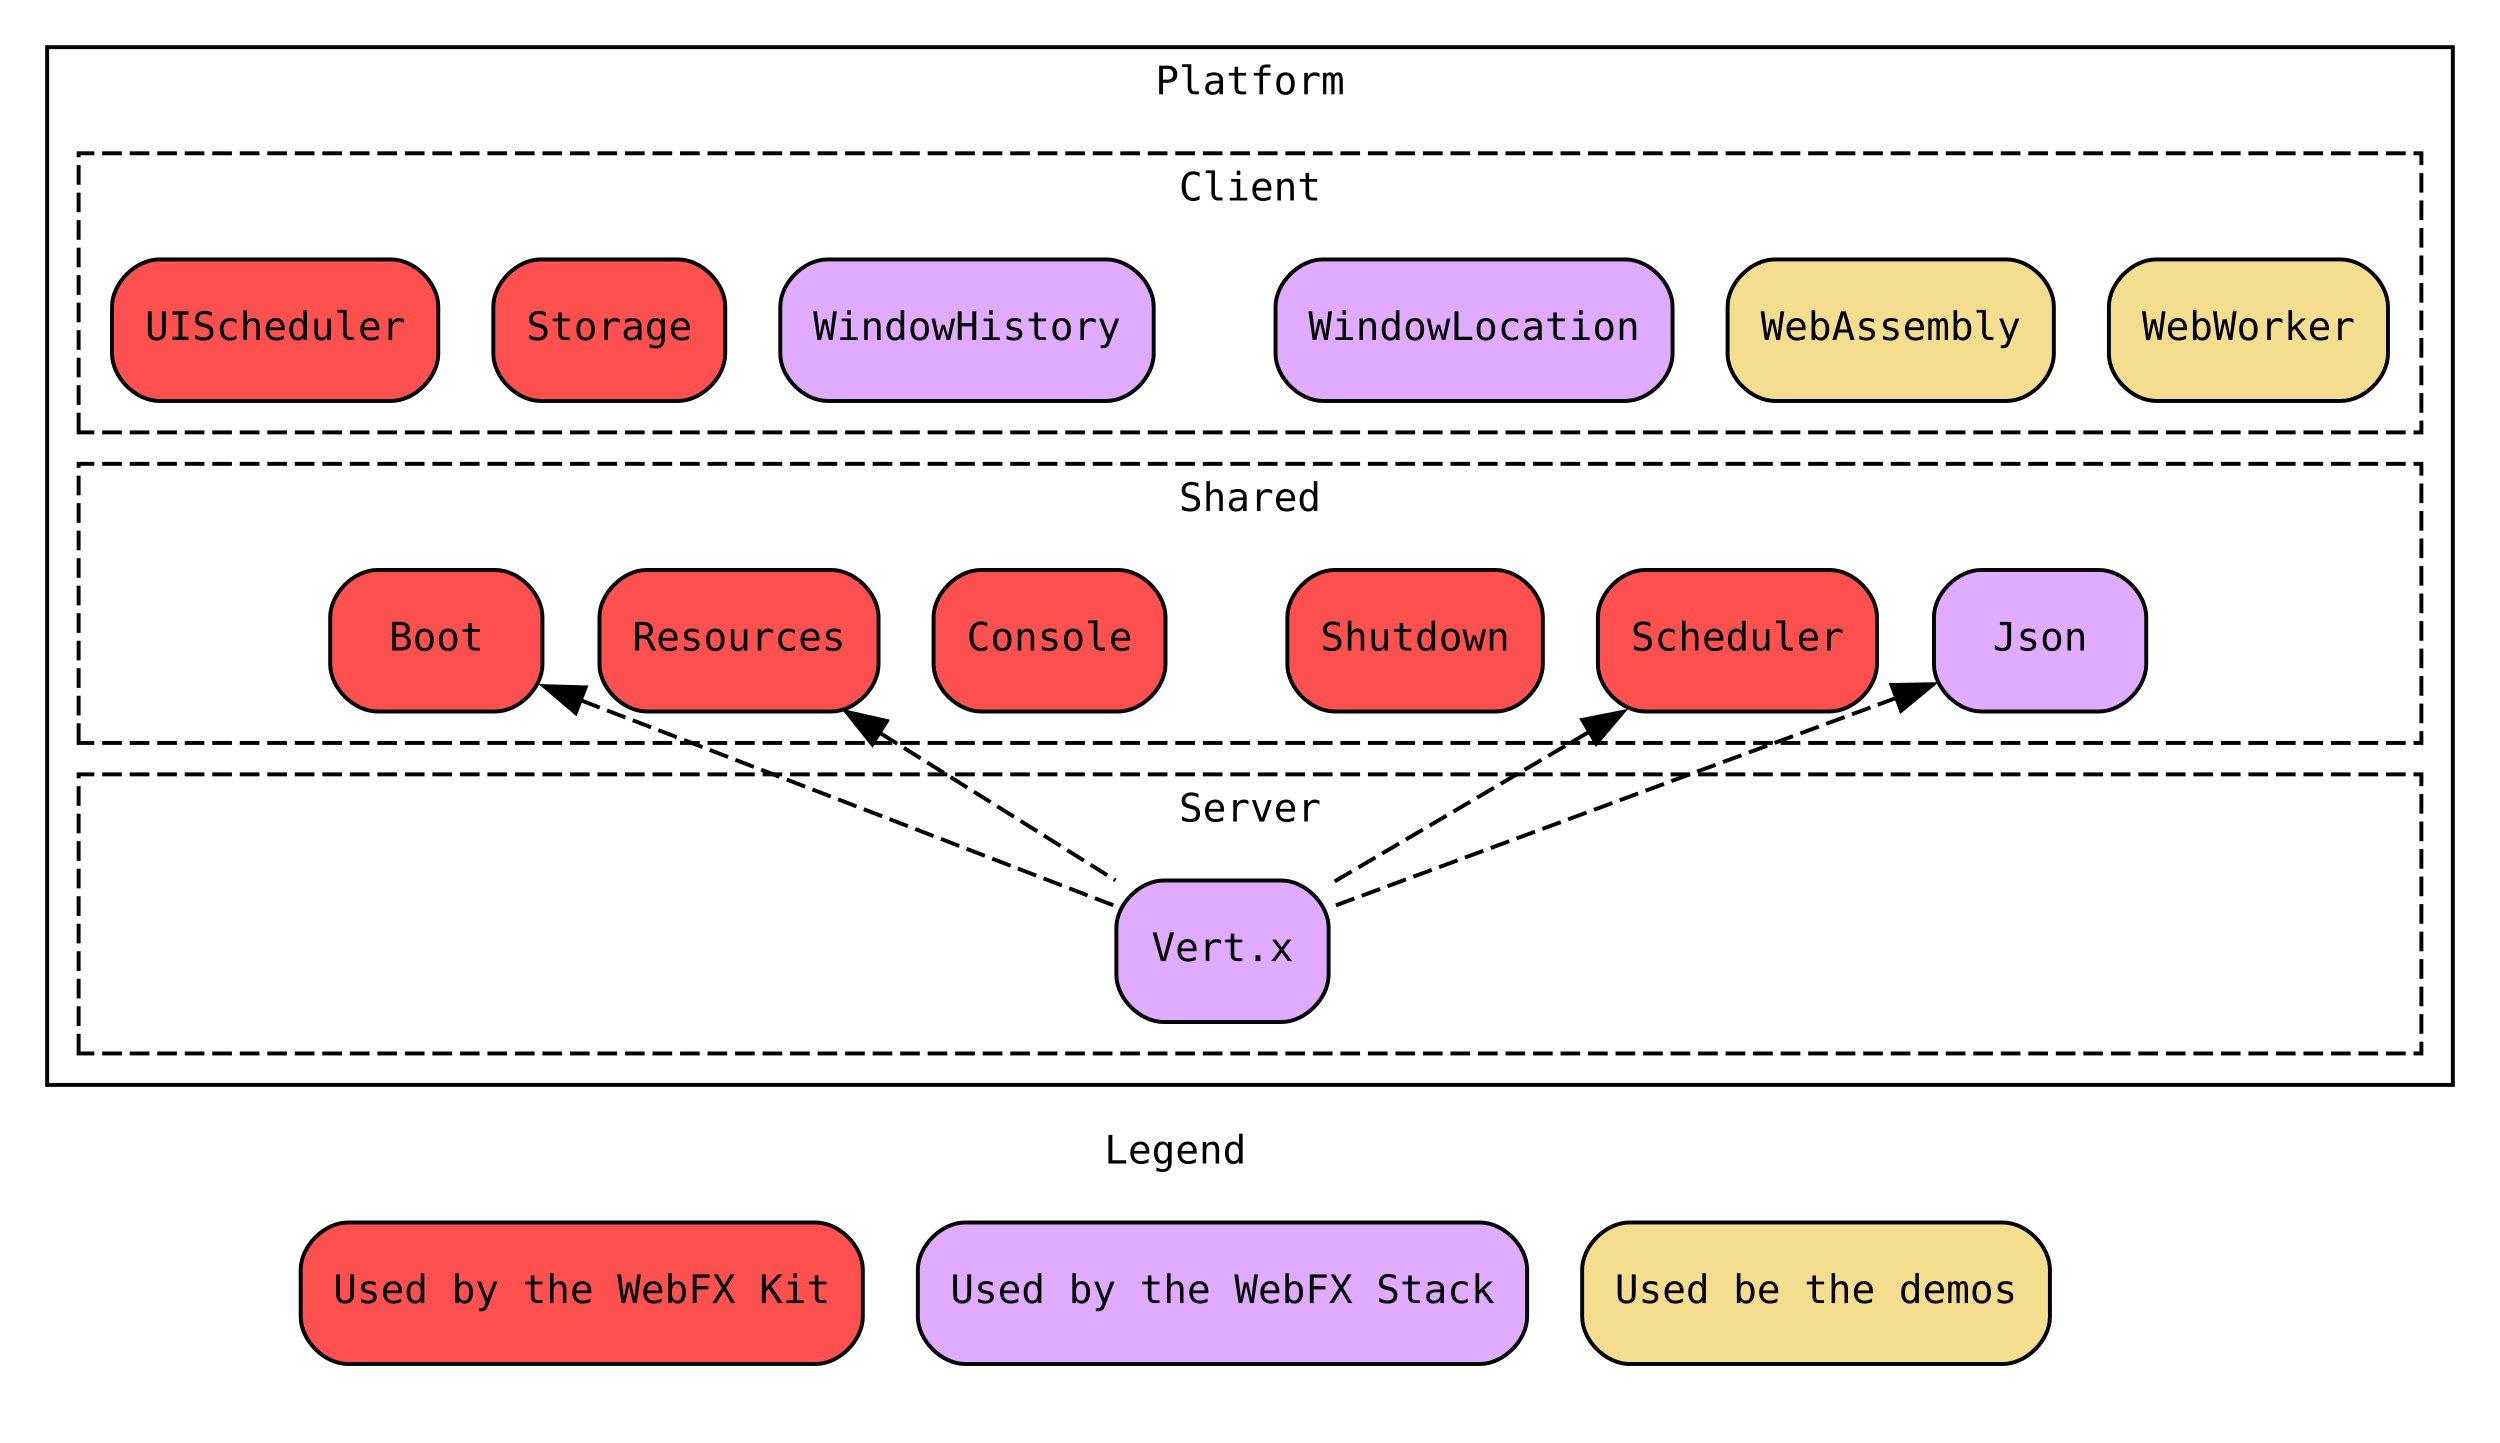
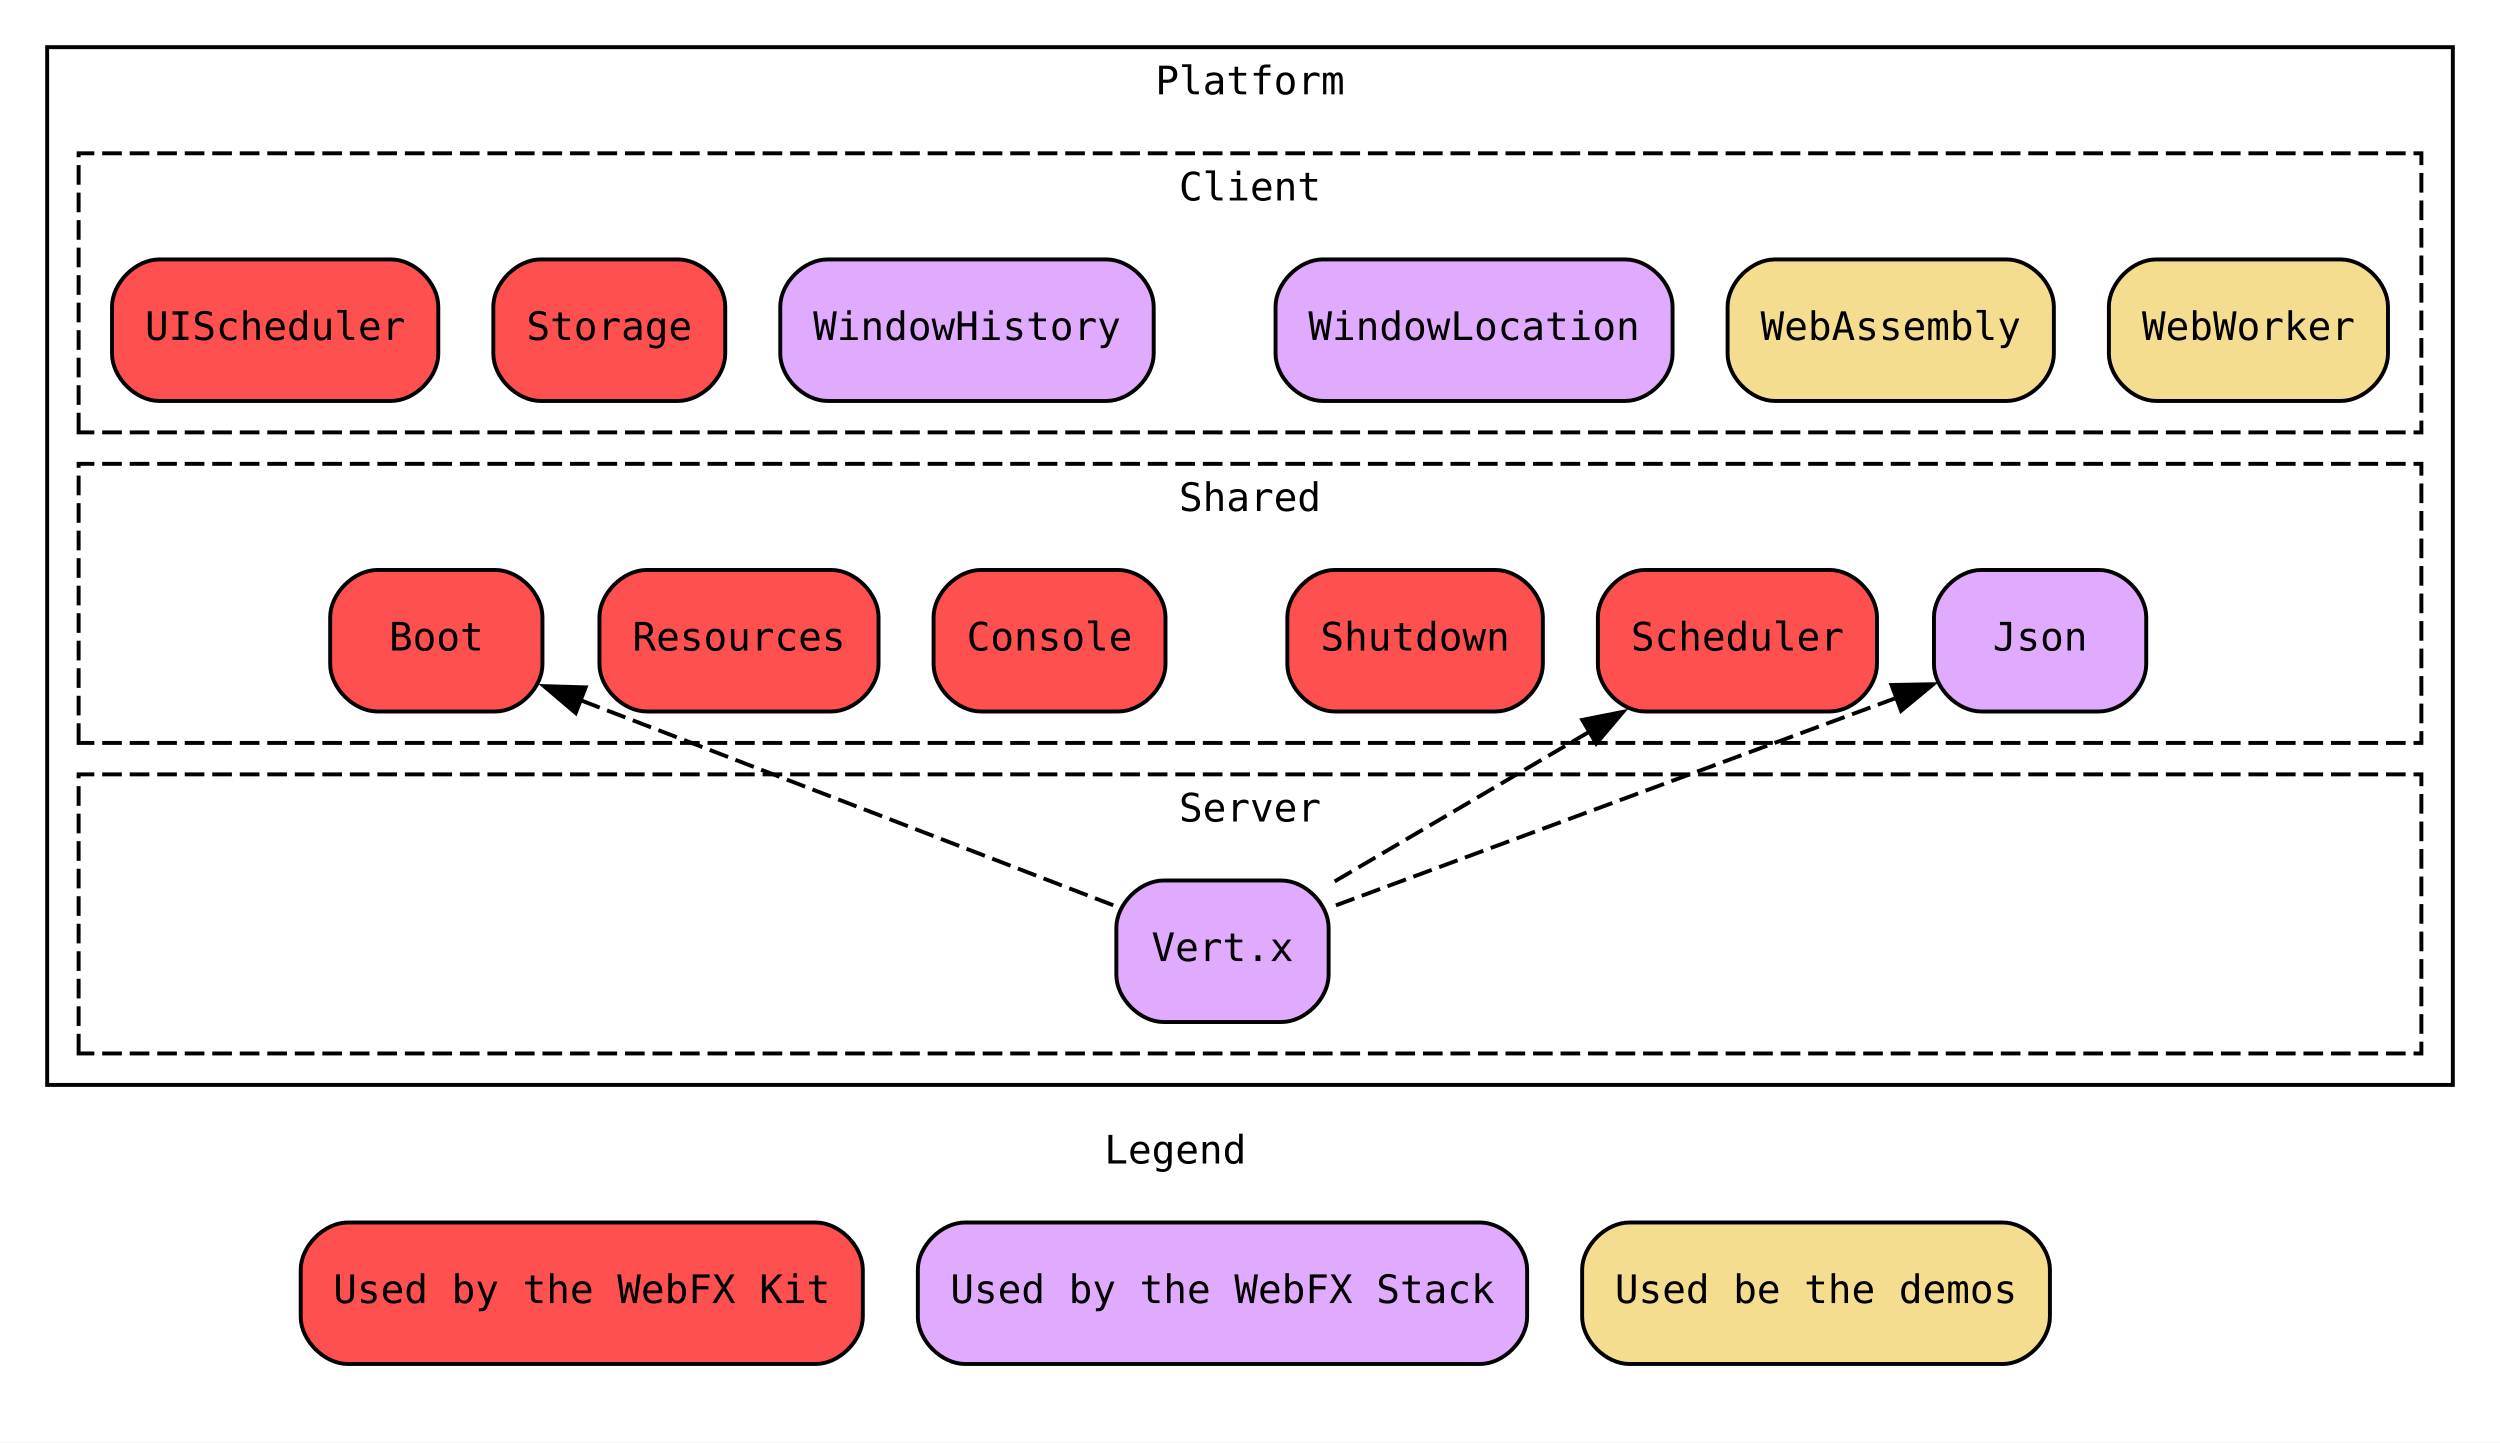
<svg xmlns="http://www.w3.org/2000/svg" height="367pt" preserveAspectRatio="xMidYMid meet" viewBox="0.00 0.00 636.00 367.00" width="636pt">
  <g class="graph" id="graph0" transform="scale(1 1) rotate(0) translate(4 363)">
    <polygon fill="white" points="-4,4 -4,-363 632,-363 632,4 -4,4" stroke="transparent" />
    <g class="cluster" id="clust1">
      <polygon fill="none" points="8,-87 8,-351 620,-351 620,-87 8,-87" stroke="black" />
      <text font-family="monospace" font-size="10.00" text-anchor="middle" x="314" y="-339">Platform    </text>
    </g>
    <g class="cluster" id="clust2">
      <polygon fill="none" points="16,-253 16,-324 612,-324 612,-253 16,-253" stroke="black" stroke-dasharray="5,2" />
      <text font-family="monospace" font-size="10.00" text-anchor="middle" x="314" y="-312">Client    </text>
    </g>
    <g class="cluster" id="clust4">
      <polygon fill="none" points="16,-174 16,-245 612,-245 612,-174 16,-174" stroke="black" stroke-dasharray="5,2" />
      <text font-family="monospace" font-size="10.00" text-anchor="middle" x="314" y="-233">Shared   </text>
    </g>
    <g class="cluster" id="clust6">
      <polygon fill="none" points="16,-95 16,-166 612,-166 612,-95 16,-95" stroke="black" stroke-dasharray="5,2" />
      <text font-family="monospace" font-size="10.00" text-anchor="middle" x="314" y="-154">Server   </text>
    </g>
    <g class="cluster" id="clust8">
      <text font-family="monospace" font-size="10.00" text-anchor="middle" x="295" y="-67">     Legend</text>
    </g>
    <g class="node" id="node1">
      <path d="M95.5,-297C95.5,-297 36.5,-297 36.5,-297 30.5,-297 24.5,-291 24.5,-285 24.5,-285 24.5,-273 24.5,-273 24.5,-267 30.5,-261 36.5,-261 36.5,-261 95.5,-261 95.5,-261 101.5,-261 107.5,-267 107.5,-273 107.5,-273 107.5,-285 107.5,-285 107.5,-291 101.5,-297 95.5,-297" fill="#ff5050" stroke="black" />
      <text font-family="monospace" font-size="10.00" text-anchor="middle" x="66" y="-276.5">UIScheduler</text>
    </g>
    <g class="node" id="node2">
      <path d="M168.5,-297C168.5,-297 133.5,-297 133.5,-297 127.5,-297 121.5,-291 121.5,-285 121.5,-285 121.5,-273 121.5,-273 121.5,-267 127.5,-261 133.5,-261 133.5,-261 168.5,-261 168.5,-261 174.5,-261 180.5,-267 180.5,-273 180.5,-273 180.5,-285 180.5,-285 180.5,-291 174.5,-297 168.5,-297" fill="#ff5050" stroke="black" />
      <text font-family="monospace" font-size="10.00" text-anchor="middle" x="151" y="-276.5">Storage</text>
    </g>
    <g class="node" id="node3">
      <path d="M277.5,-297C277.5,-297 206.5,-297 206.5,-297 200.5,-297 194.5,-291 194.5,-285 194.5,-285 194.5,-273 194.5,-273 194.5,-267 200.5,-261 206.5,-261 206.5,-261 277.5,-261 277.5,-261 283.5,-261 289.5,-267 289.5,-273 289.5,-273 289.5,-285 289.5,-285 289.5,-291 283.5,-297 277.5,-297" fill="#e0aaff" stroke="black" />
      <text font-family="monospace" font-size="10.00" text-anchor="middle" x="242" y="-276.5">WindowHistory</text>
    </g>
    <g class="node" id="node5">
      <path d="M409.5,-297C409.5,-297 332.5,-297 332.5,-297 326.5,-297 320.5,-291 320.5,-285 320.5,-285 320.5,-273 320.5,-273 320.5,-267 326.5,-261 332.5,-261 332.5,-261 409.5,-261 409.5,-261 415.5,-261 421.5,-267 421.5,-273 421.5,-273 421.5,-285 421.5,-285 421.5,-291 415.5,-297 409.5,-297" fill="#e0aaff" stroke="black" />
      <text font-family="monospace" font-size="10.00" text-anchor="middle" x="371" y="-276.5">WindowLocation</text>
    </g>
    <g class="node" id="node6">
      <path d="M506.5,-297C506.5,-297 447.5,-297 447.5,-297 441.5,-297 435.5,-291 435.5,-285 435.5,-285 435.5,-273 435.5,-273 435.5,-267 441.5,-261 447.5,-261 447.5,-261 506.5,-261 506.5,-261 512.5,-261 518.5,-267 518.5,-273 518.5,-273 518.5,-285 518.5,-285 518.5,-291 512.5,-297 506.5,-297" fill="#f5dd90" stroke="black" />
      <text font-family="monospace" font-size="10.00" text-anchor="middle" x="477" y="-276.5">WebAssembly</text>
    </g>
    <g class="node" id="node7">
      <path d="M591.5,-297C591.5,-297 544.5,-297 544.5,-297 538.5,-297 532.5,-291 532.5,-285 532.5,-285 532.5,-273 532.5,-273 532.5,-267 538.5,-261 544.5,-261 544.5,-261 591.5,-261 591.5,-261 597.5,-261 603.5,-267 603.5,-273 603.5,-273 603.5,-285 603.5,-285 603.5,-291 597.5,-297 591.5,-297" fill="#f5dd90" stroke="black" />
      <text font-family="monospace" font-size="10.00" text-anchor="middle" x="568" y="-276.5">WebWorker</text>
    </g>
    <g class="node" id="node9">
      <path d="M122,-218C122,-218 92,-218 92,-218 86,-218 80,-212 80,-206 80,-206 80,-194 80,-194 80,-188 86,-182 92,-182 92,-182 122,-182 122,-182 128,-182 134,-188 134,-194 134,-194 134,-206 134,-206 134,-212 128,-218 122,-218" fill="#ff5050" stroke="black" />
      <text font-family="monospace" font-size="10.00" text-anchor="middle" x="107" y="-197.5">Boot</text>
    </g>
    <g class="node" id="node10">
      <path d="M207.5,-218C207.5,-218 160.5,-218 160.5,-218 154.5,-218 148.5,-212 148.5,-206 148.5,-206 148.5,-194 148.5,-194 148.5,-188 154.5,-182 160.5,-182 160.5,-182 207.5,-182 207.5,-182 213.5,-182 219.5,-188 219.5,-194 219.5,-194 219.5,-206 219.5,-206 219.5,-212 213.5,-218 207.5,-218" fill="#ff5050" stroke="black" />
      <text font-family="monospace" font-size="10.00" text-anchor="middle" x="184" y="-197.5">Resources</text>
    </g>
    <g class="node" id="node18">
      <path d="M322,-139C322,-139 292,-139 292,-139 286,-139 280,-133 280,-127 280,-127 280,-115 280,-115 280,-109 286,-103 292,-103 292,-103 322,-103 322,-103 328,-103 334,-109 334,-115 334,-115 334,-127 334,-127 334,-133 328,-139 322,-139" fill="#e0aaff" stroke="black" />
      <text font-family="monospace" font-size="10.00" text-anchor="middle" x="307" y="-118.5">Vert.x</text>
    </g>
    <g class="edge" id="edge17">
      <path d="M143.9,-184.79C183.3,-169.62 244.8,-145.95 279.94,-132.42" fill="none" stroke="black" stroke-dasharray="5,2" />
      <polygon fill="black" points="142.46,-181.6 134.39,-188.45 144.98,-188.13 142.46,-181.6" stroke="black" />
    </g>
    <g class="node" id="node11">
      <path d="M280.5,-218C280.5,-218 245.5,-218 245.5,-218 239.5,-218 233.5,-212 233.5,-206 233.5,-206 233.5,-194 233.5,-194 233.5,-188 239.5,-182 245.5,-182 245.5,-182 280.5,-182 280.5,-182 286.5,-182 292.5,-188 292.5,-194 292.5,-194 292.5,-206 292.5,-206 292.5,-212 286.5,-218 280.5,-218" fill="#ff5050" stroke="black" />
      <text font-family="monospace" font-size="10.00" text-anchor="middle" x="263" y="-197.5">Console</text>
    </g>
-     <g class="edge" id="edge18">
-       <path d="M220.03,-176.44C239.13,-164.49 262.2,-150.05 279.78,-139.04" fill="none" stroke="black" stroke-dasharray="5,2" />
-       <polygon fill="black" points="217.92,-173.64 211.3,-181.91 221.63,-179.57 217.92,-173.64" stroke="black" />
-     </g>
    <g class="node" id="node13">
      <path d="M376.5,-218C376.5,-218 335.5,-218 335.5,-218 329.5,-218 323.5,-212 323.5,-206 323.5,-206 323.5,-194 323.5,-194 323.5,-188 329.5,-182 335.5,-182 335.5,-182 376.5,-182 376.5,-182 382.5,-182 388.5,-188 388.5,-194 388.5,-194 388.5,-206 388.5,-206 388.5,-212 382.5,-218 376.5,-218" fill="#ff5050" stroke="black" />
      <text font-family="monospace" font-size="10.00" text-anchor="middle" x="356" y="-197.5">Shutdown</text>
    </g>
    <g class="node" id="node14">
      <path d="M461.5,-218C461.5,-218 414.5,-218 414.5,-218 408.5,-218 402.5,-212 402.5,-206 402.5,-206 402.5,-194 402.5,-194 402.5,-188 408.5,-182 414.5,-182 414.5,-182 461.5,-182 461.5,-182 467.5,-182 473.5,-188 473.5,-194 473.5,-194 473.5,-206 473.5,-206 473.5,-212 467.5,-218 461.5,-218" fill="#ff5050" stroke="black" />
      <text font-family="monospace" font-size="10.00" text-anchor="middle" x="438" y="-197.5">Scheduler</text>
    </g>
    <g class="node" id="node15">
      <path d="M530,-218C530,-218 500,-218 500,-218 494,-218 488,-212 488,-206 488,-206 488,-194 488,-194 488,-188 494,-182 500,-182 500,-182 530,-182 530,-182 536,-182 542,-188 542,-194 542,-194 542,-206 542,-206 542,-212 536,-218 530,-218" fill="#e0aaff" stroke="black" />
      <text font-family="monospace" font-size="10.00" text-anchor="middle" x="515" y="-197.5">Json</text>
    </g>
-     <g class="edge" id="edge19">
+     <g class="edge" id="edge18">
      <path d="M400.21,-176.78C379.11,-164.38 353.31,-149.22 334.2,-137.99" fill="none" stroke="black" stroke-dasharray="5,2" />
      <polygon fill="black" points="398.53,-179.86 408.93,-181.91 402.08,-173.83 398.53,-179.86" stroke="black" />
    </g>
-     <g class="edge" id="edge20">
+     <g class="edge" id="edge19">
      <path d="M478.4,-185.45C437.17,-170.19 371.11,-145.73 334.2,-132.07" fill="none" stroke="black" stroke-dasharray="5,2" />
      <polygon fill="black" points="477.21,-188.74 487.81,-188.93 479.64,-182.18 477.21,-188.74" stroke="black" />
    </g>
    <g class="node" id="node21">
      <path d="M372.5,-52C372.5,-52 241.5,-52 241.5,-52 235.5,-52 229.5,-46 229.5,-40 229.5,-40 229.5,-28 229.5,-28 229.5,-22 235.5,-16 241.5,-16 241.5,-16 372.5,-16 372.5,-16 378.5,-16 384.5,-22 384.5,-28 384.5,-28 384.5,-40 384.5,-40 384.5,-46 378.5,-52 372.5,-52" fill="#e0aaff" stroke="black" />
      <text font-family="monospace" font-size="10.00" text-anchor="middle" x="307" y="-31.5">Used by the WebFX Stack</text>
    </g>
    <g class="node" id="node20">
      <path d="M203.5,-52C203.5,-52 84.5,-52 84.5,-52 78.5,-52 72.5,-46 72.5,-40 72.5,-40 72.5,-28 72.5,-28 72.5,-22 78.5,-16 84.5,-16 84.5,-16 203.5,-16 203.5,-16 209.5,-16 215.5,-22 215.5,-28 215.5,-28 215.5,-40 215.5,-40 215.5,-46 209.5,-52 203.5,-52" fill="#ff5050" stroke="black" />
      <text font-family="monospace" font-size="10.00" text-anchor="middle" x="144" y="-31.5">Used by the WebFX Kit</text>
    </g>
    <g class="node" id="node22">
      <path d="M505.5,-52C505.5,-52 410.5,-52 410.5,-52 404.5,-52 398.5,-46 398.5,-40 398.5,-40 398.5,-28 398.5,-28 398.5,-22 404.5,-16 410.5,-16 410.5,-16 505.5,-16 505.5,-16 511.5,-16 517.5,-22 517.5,-28 517.5,-28 517.5,-40 517.5,-40 517.5,-46 511.5,-52 505.5,-52" fill="#f5dd90" stroke="black" />
      <text font-family="monospace" font-size="10.00" text-anchor="middle" x="458" y="-31.5">Used be the demos</text>
    </g>
  </g>
</svg>
